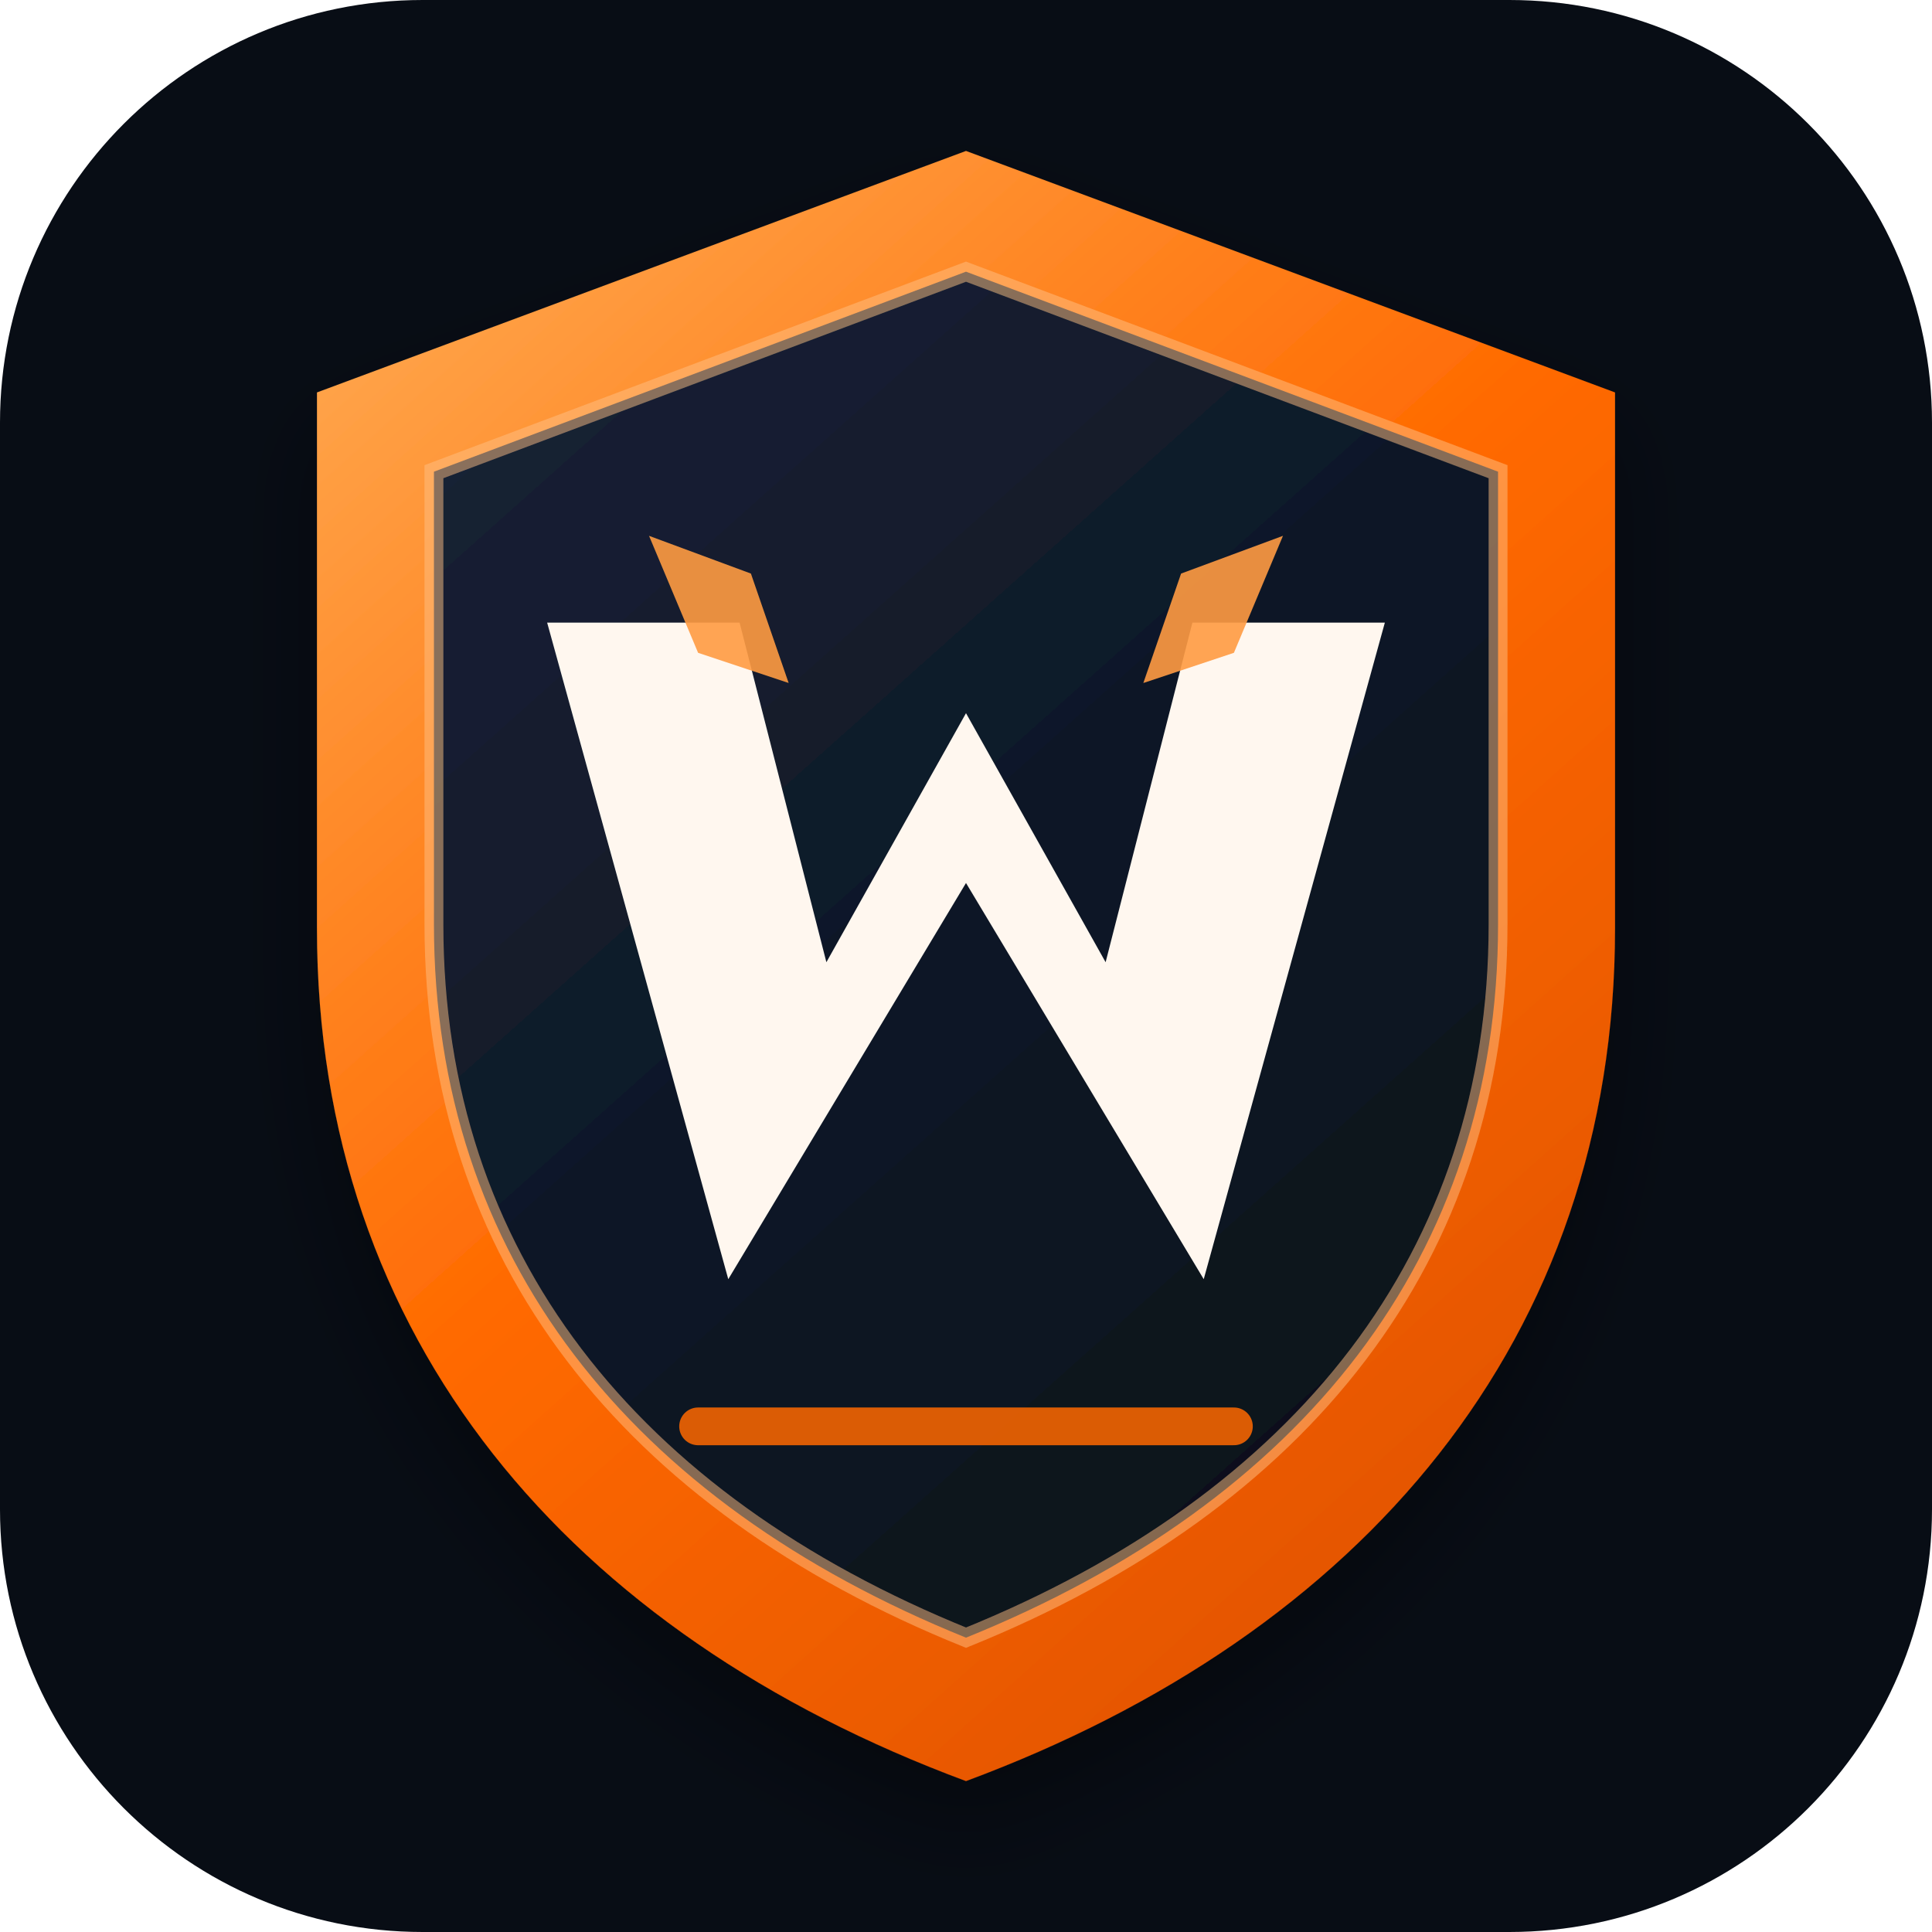
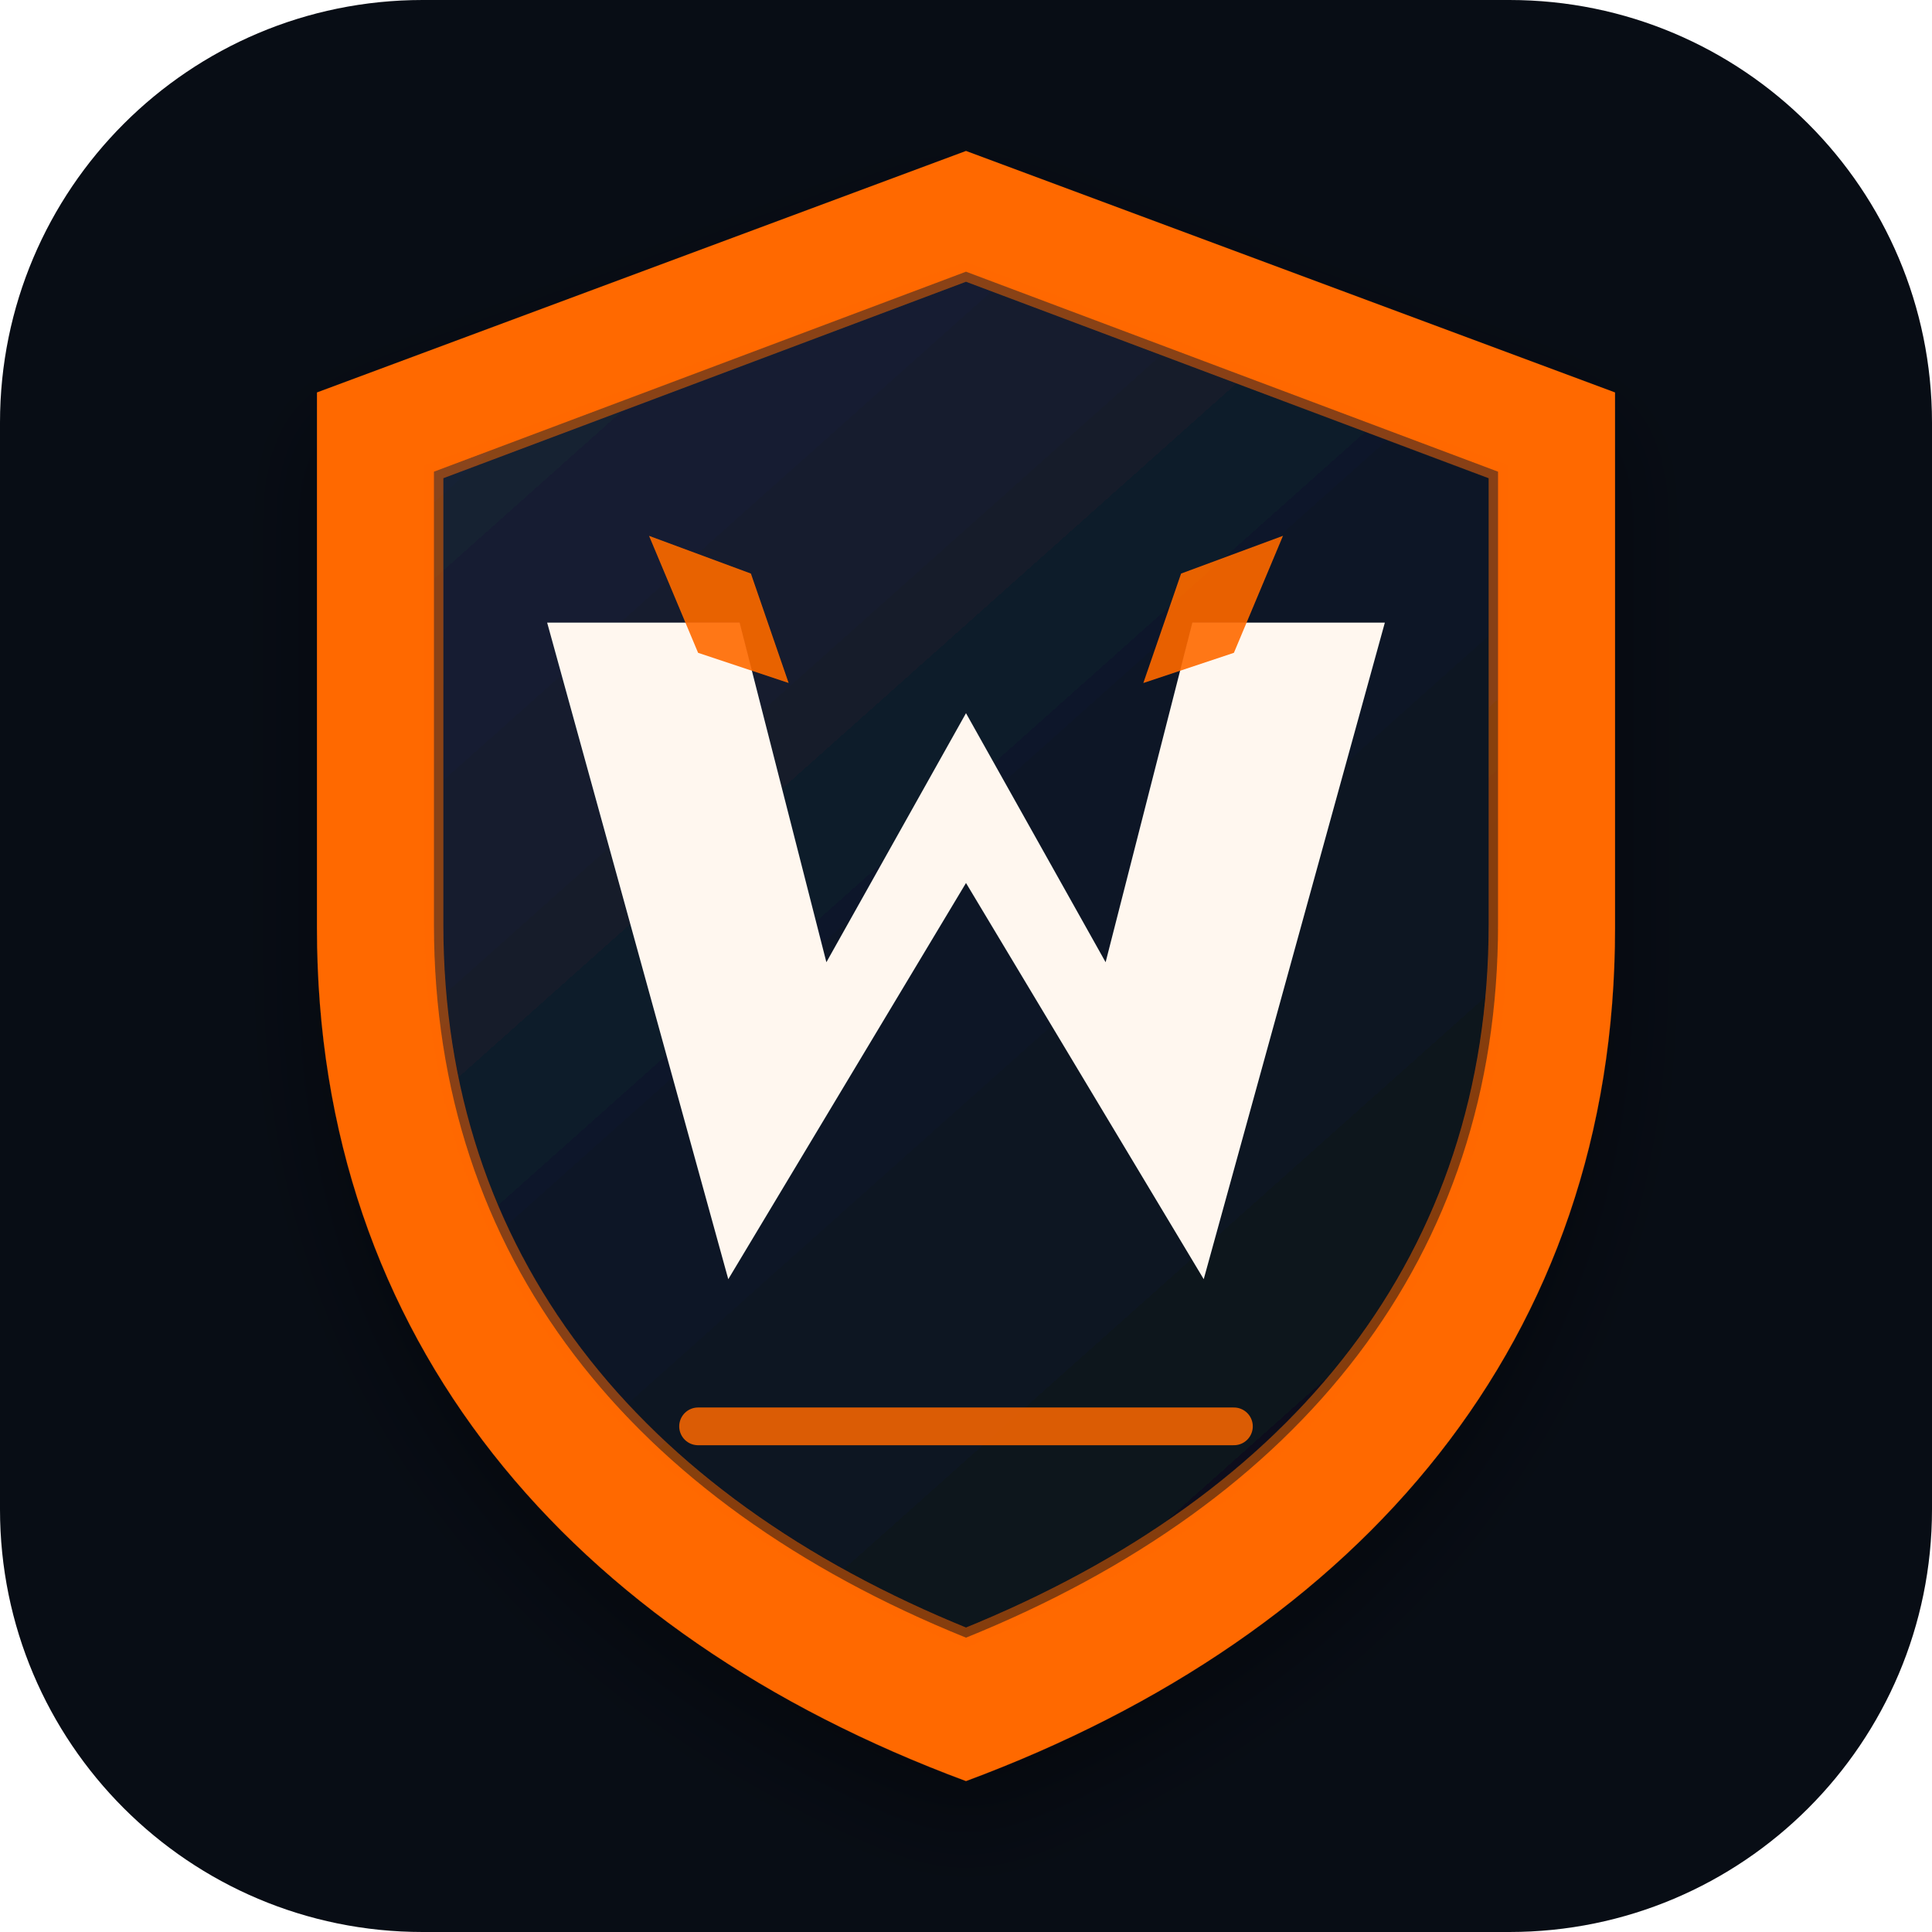
<svg xmlns="http://www.w3.org/2000/svg" viewBox="0 0 512 512" role="img" aria-labelledby="title desc">
  <defs>
    <linearGradient id="shield" x1="64" y1="48" x2="440" y2="468" gradientUnits="userSpaceOnUse">
-       <stop stop-color="#FFB15A" />
+       <stop stop-color="#FF6900" />
      <stop offset=".48" stop-color="#FF6900" />
-       <stop offset="1" stop-color="#D94D00" />
+       <stop offset="1" stop-color="#FF6900" />
    </linearGradient>
    <linearGradient id="inner" x1="90" y1="70" x2="420" y2="440" gradientUnits="userSpaceOnUse">
      <stop stop-color="#172338" />
      <stop offset="1" stop-color="#080D15" />
    </linearGradient>
    <filter id="shadow" x="12" y="8" width="488" height="500" color-interpolation-filters="sRGB" filterUnits="userSpaceOnUse">
      <feDropShadow dx="0" dy="12" stdDeviation="12" flood-color="#000000" flood-opacity=".35" />
    </filter>
  </defs>
  <rect width="512" height="512" rx="112" fill="#080D15" />
  <g filter="url(#shadow)">
    <path d="M256 40 428 104v142c0 109-67 187-172 226C151 433 84 355 84 246V104L256 40Z" fill="url(#shield)" />
-     <path d="M256 72 397 125v120c0 88-52 153-141 189-89-36-141-101-141-189V125L256 72Z" fill="url(#inner)" stroke="#FFC184" stroke-opacity=".5" stroke-width="5" />
+     <path d="M256 72 397 125v120c0 88-52 153-141 189-89-36-141-101-141-189V125L256 72Z" fill="url(#inner)" stroke="#FF6900" stroke-opacity=".5" stroke-width="5" />
    <path d="m145 165 48 174 63-105 63 105 48-174h-51l-23 90-37-66-37 66-23-90h-51Z" fill="#FFF7EF" />
-     <path d="m172 142 27 10 10 29-24-8-13-31Zm168 0-27 10-10 29 24-8 13-31Z" fill="#FF9B43" opacity=".9" />
+     <path d="m172 142 27 10 10 29-24-8-13-31Zm168 0-27 10-10 29 24-8 13-31Z" fill="#FF6900" opacity=".9" />
  </g>
  <path d="M185 378h142" stroke="#FF6900" stroke-width="10" stroke-linecap="round" opacity=".85" />
</svg>
